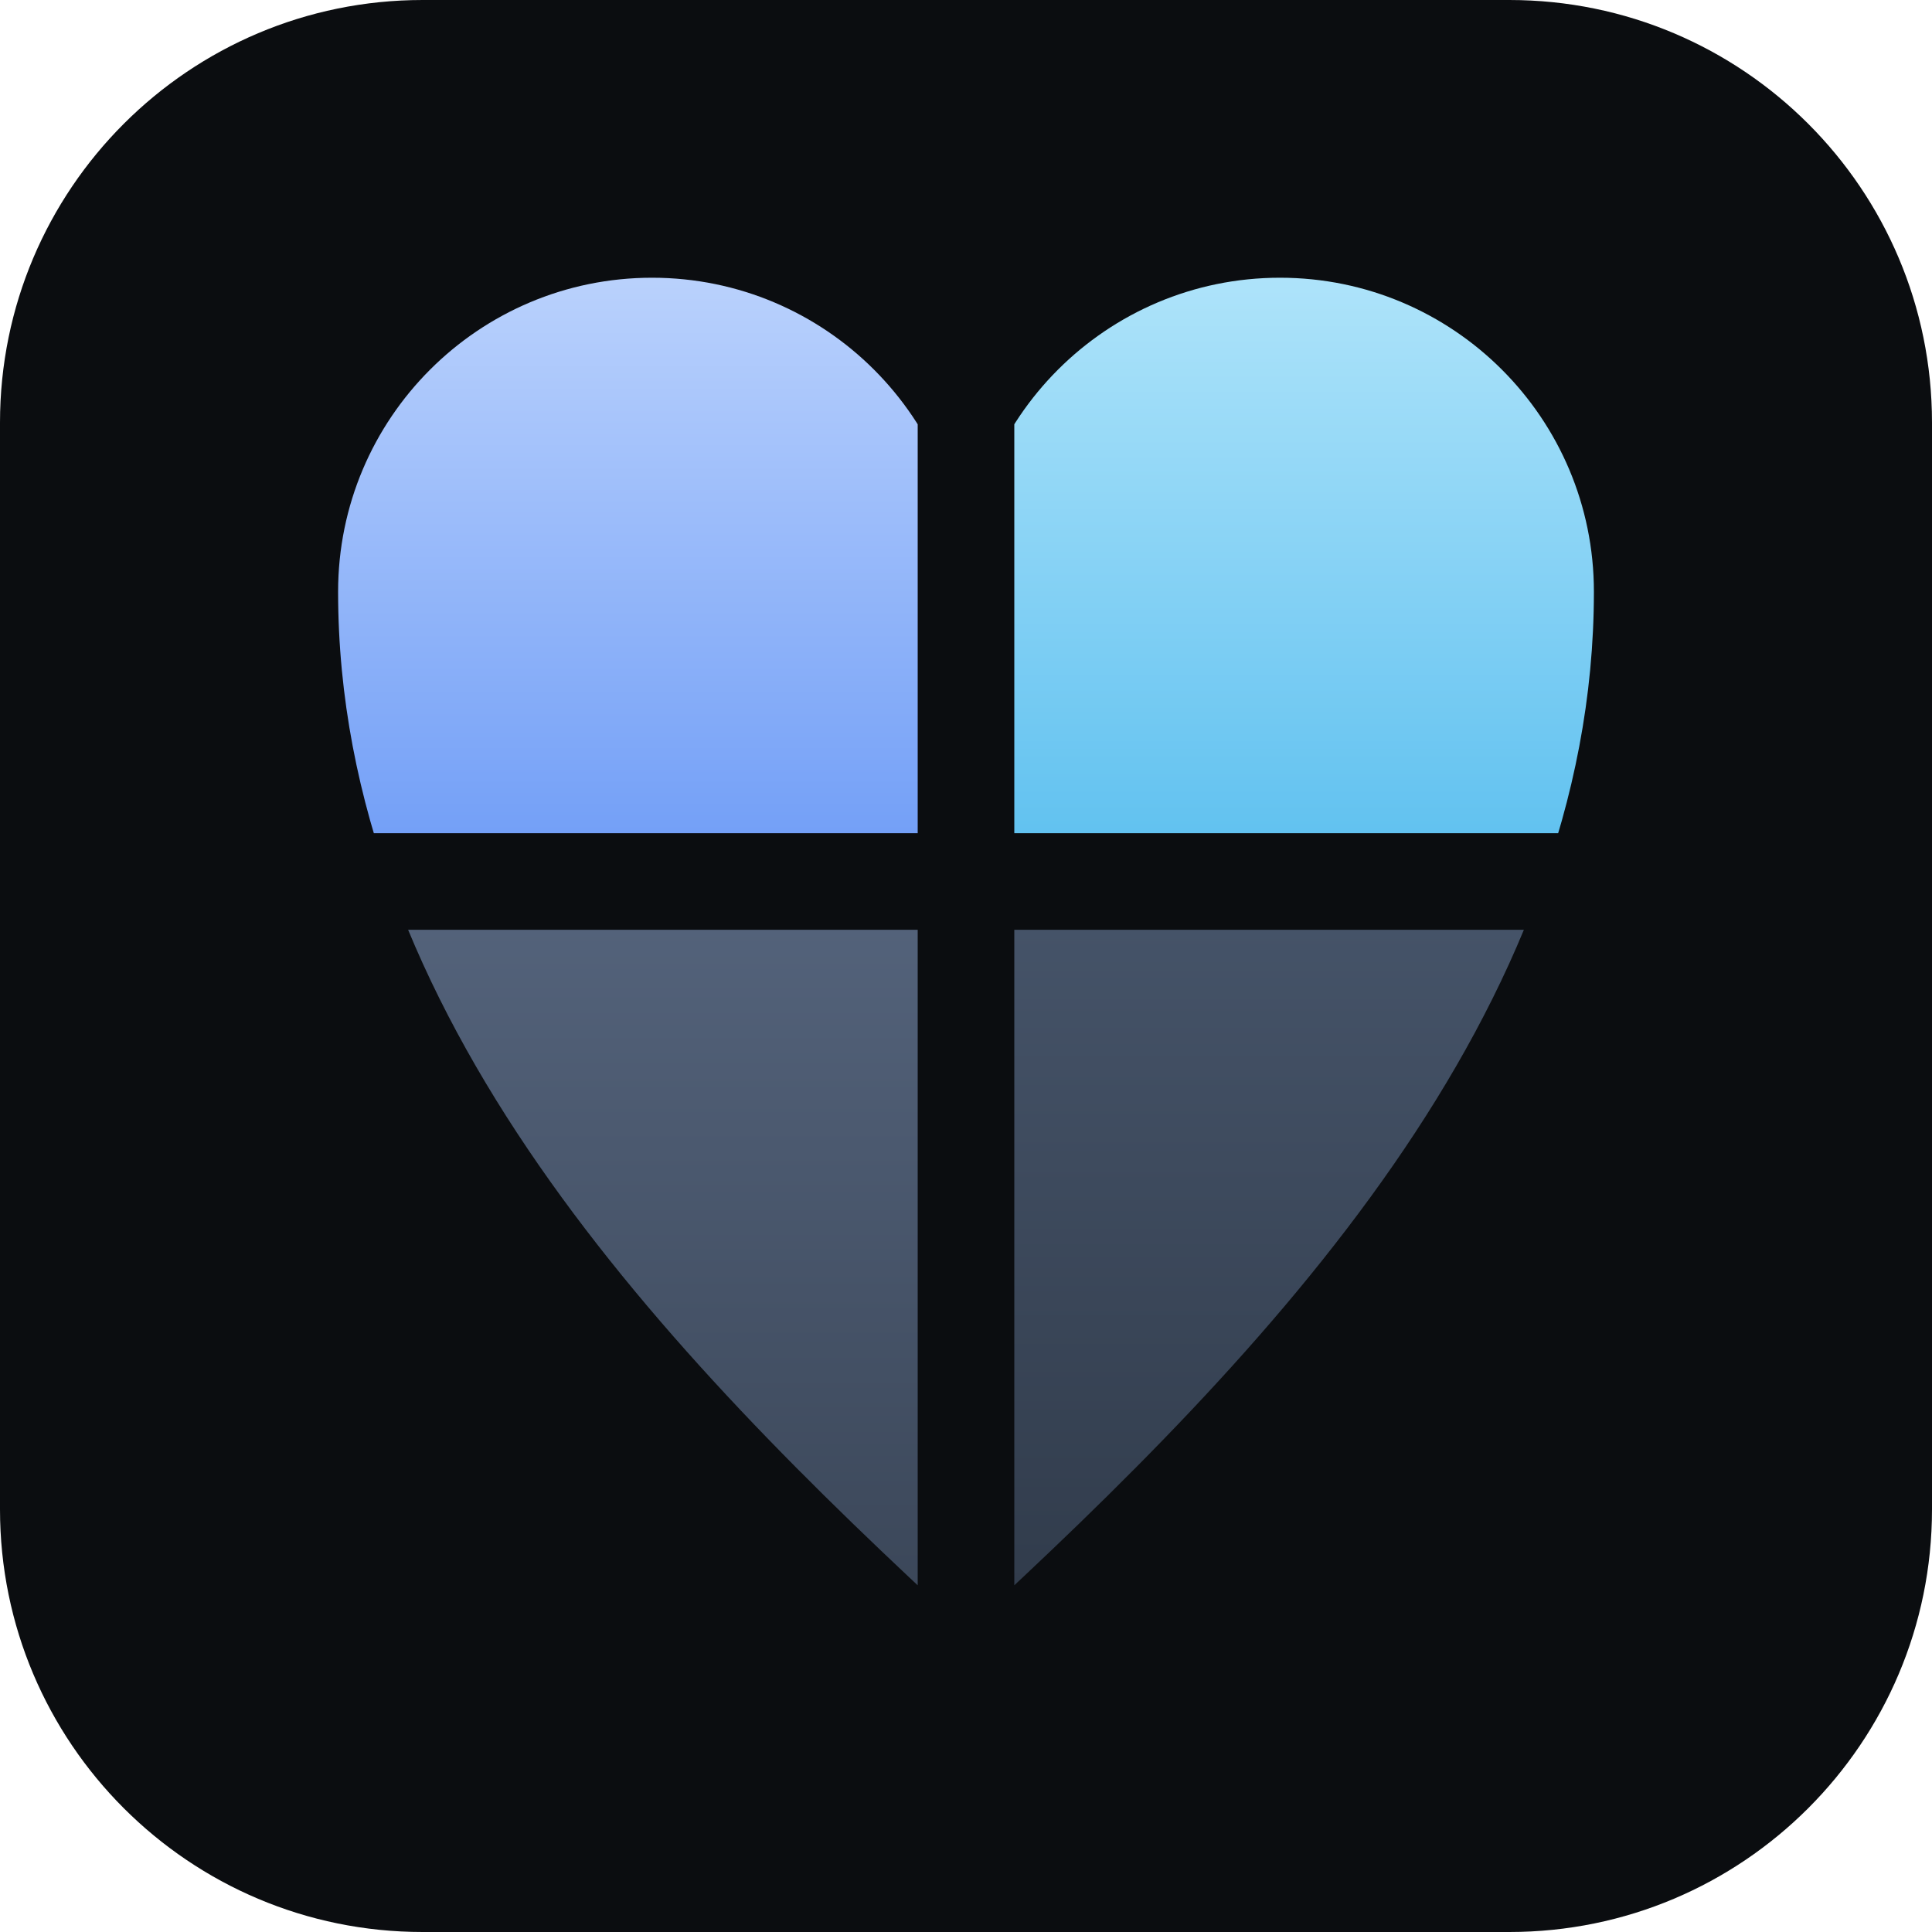
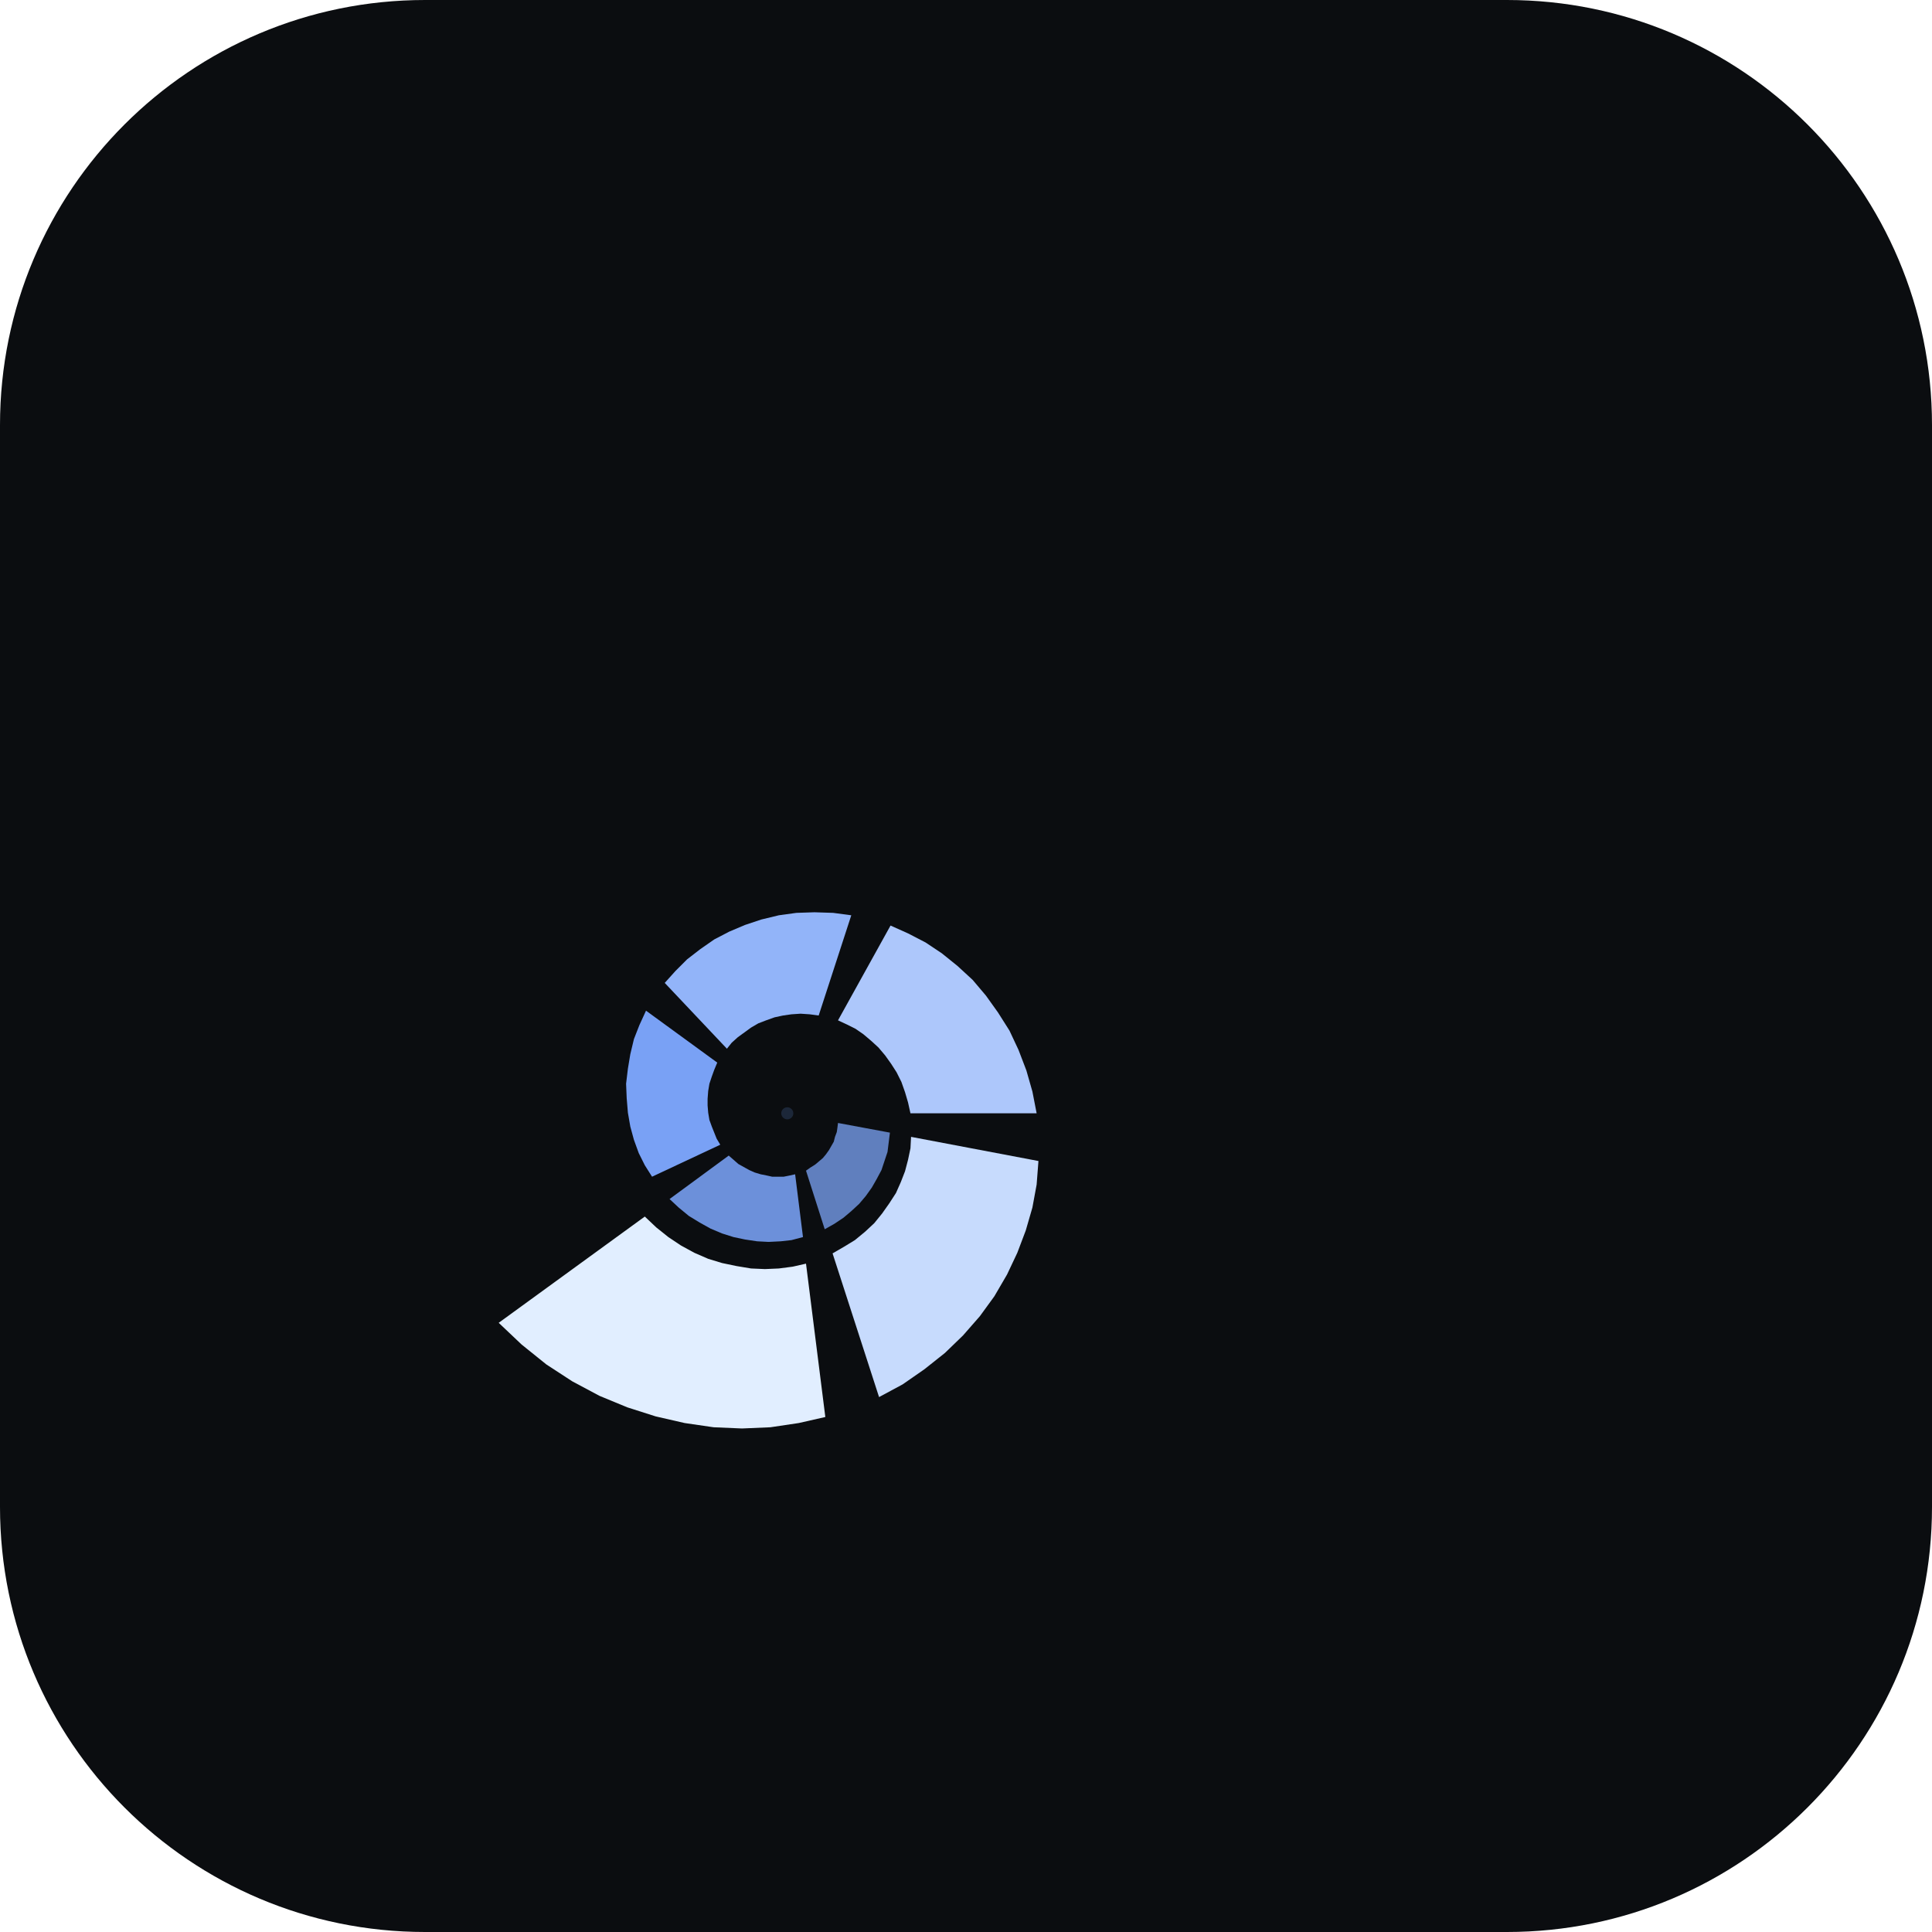
<svg xmlns="http://www.w3.org/2000/svg" viewBox="0 0 32 32">
-   <defs>
-     <clipPath id="heart">
-       <path d="M5.6 9.8a5.2 5.2 0 0 1 10.4 0 5.2 5.2 0 0 1 10.4 0                c0 7-5.4 12.6-10.4 17.2C11 22.4 5.6 16.8 5.6 9.8Z" />
-     </clipPath>
-     <linearGradient id="al" x1="0" y1="0" x2="0" y2="1">
-       <stop offset="0" stop-color="#dceaff" />
-       <stop offset="1" stop-color="#74a0f7" />
-     </linearGradient>
-     <linearGradient id="ar" x1="0" y1="0" x2="0" y2="1">
-       <stop offset="0" stop-color="#d4f4ff" />
-       <stop offset="1" stop-color="#62c2f0" />
-     </linearGradient>
-     <linearGradient id="vl" x1="0" y1="0" x2="0" y2="1">
-       <stop offset="0" stop-color="#53627a" />
-       <stop offset="1" stop-color="#2e3847" />
-     </linearGradient>
-     <linearGradient id="vr" x1="0" y1="0" x2="0" y2="1">
-       <stop offset="0" stop-color="#455368" />
-       <stop offset="1" stop-color="#262f3c" />
-     </linearGradient>
-   </defs>
-   <rect width="32" height="32" rx="7" fill="#0b0d10" />
-   <g clip-path="url(#heart)">
-     <rect x="0" y="0" width="15.2" height="13.8" fill="url(#al)" />
-     <rect x="16.8" y="0" width="15.2" height="13.8" fill="url(#ar)" />
-     <rect x="0" y="15.4" width="15.2" height="17" fill="url(#vl)" />
-     <rect x="16.8" y="15.4" width="15.2" height="17" fill="url(#vr)" />
-   </g>
+   <rect width="32" height="32" rx="7.04" fill="#0b0d10" />
+   <polygon points="14.74,18.76 14.72,18.92 14.70,19.08 14.65,19.23 14.60,19.38 14.52,19.53 14.44,19.67 14.34,19.81 14.23,19.94 14.10,20.06 13.97,20.17 13.82,20.27 13.66,20.36 13.35,19.39 13.42,19.34 13.50,19.29 13.56,19.24 13.63,19.18 13.68,19.12 13.73,19.05 13.77,18.98 13.81,18.91 13.83,18.83 13.86,18.75 13.87,18.68 13.88,18.60" fill="#607fbe" />
+   <polygon points="13.30,20.49 13.11,20.54 12.93,20.56 12.73,20.57 12.54,20.56 12.34,20.53 12.15,20.49 11.96,20.43 11.77,20.35 11.59,20.25 11.41,20.14 11.24,20.00 11.09,19.86 12.07,19.14 12.15,19.21 12.23,19.28 12.32,19.33 12.41,19.38 12.50,19.42 12.60,19.45 12.70,19.47 12.79,19.49 12.89,19.49 12.98,19.49 13.08,19.47 13.17,19.45" fill="#6c90da" />
+   <polygon points="10.80,19.49 10.68,19.30 10.58,19.10 10.50,18.88 10.44,18.66 10.40,18.43 10.38,18.19 10.37,17.95 10.40,17.70 10.44,17.46 10.50,17.21 10.59,16.98 10.70,16.74 11.88,17.60 11.83,17.72 11.79,17.83 11.75,17.95 11.73,18.07 11.72,18.20 11.72,18.31 11.73,18.43 11.75,18.55 11.79,18.66 11.83,18.76 11.87,18.86 11.93,18.96" fill="#79a1f5" />
+   <polygon points="11.01,16.28 11.19,16.08 11.38,15.89 11.60,15.72 11.83,15.56 12.08,15.43 12.34,15.32 12.61,15.23 12.90,15.16 13.19,15.12 13.49,15.11 13.80,15.12 14.10,15.16 13.56,16.82 13.41,16.80 13.26,16.79 13.11,16.80 12.97,16.82 12.83,16.85 12.69,16.90 12.56,16.95 12.44,17.02 12.33,17.10 12.22,17.18 12.12,17.27 12.04,17.37" fill="#92b4f9" />
+   <polygon points="14.75,15.33 15.04,15.46 15.33,15.61 15.60,15.79 15.86,16.00 16.11,16.23 16.33,16.49 16.53,16.77 16.72,17.07 16.87,17.39 17.00,17.73 17.10,18.08 17.17,18.44 15.08,18.44 15.04,18.26 14.99,18.09 14.93,17.92 14.85,17.76 14.76,17.62 14.66,17.48 14.55,17.35 14.43,17.24 14.30,17.13 14.17,17.04 14.03,16.97 13.88,16.90" fill="#adc7fb" />
+   <polygon points="17.20,19.23 17.17,19.62 17.10,20.00 16.99,20.38 16.85,20.75 16.68,21.11 16.47,21.47 16.23,21.80 15.95,22.12 15.65,22.41 15.31,22.68 14.95,22.93 14.56,23.14 13.79,20.76 13.98,20.65 14.16,20.54 14.33,20.40 14.48,20.26 14.61,20.10 14.73,19.93 14.84,19.76 14.92,19.58 14.99,19.40 15.04,19.21 15.08,19.02 15.09,18.83" fill="#c7dbfd" />
+   <polygon points="13.67,23.47 13.23,23.57 12.76,23.64 12.29,23.66 11.82,23.64 11.34,23.57 10.86,23.46 10.39,23.31 9.93,23.12 9.48,22.88 9.05,22.60 8.64,22.27 8.26,21.91 10.68,20.15 10.87,20.33 11.07,20.49 11.28,20.63 11.50,20.75 11.73,20.85 11.96,20.92 12.20,20.97 12.44,21.01 12.67,21.02 12.90,21.01 13.13,20.98 13.35,20.93" fill="#e1eeff" />
+   <circle cx="13.04" cy="18.44" r="0.10" fill="#1c2739" />
</svg>
